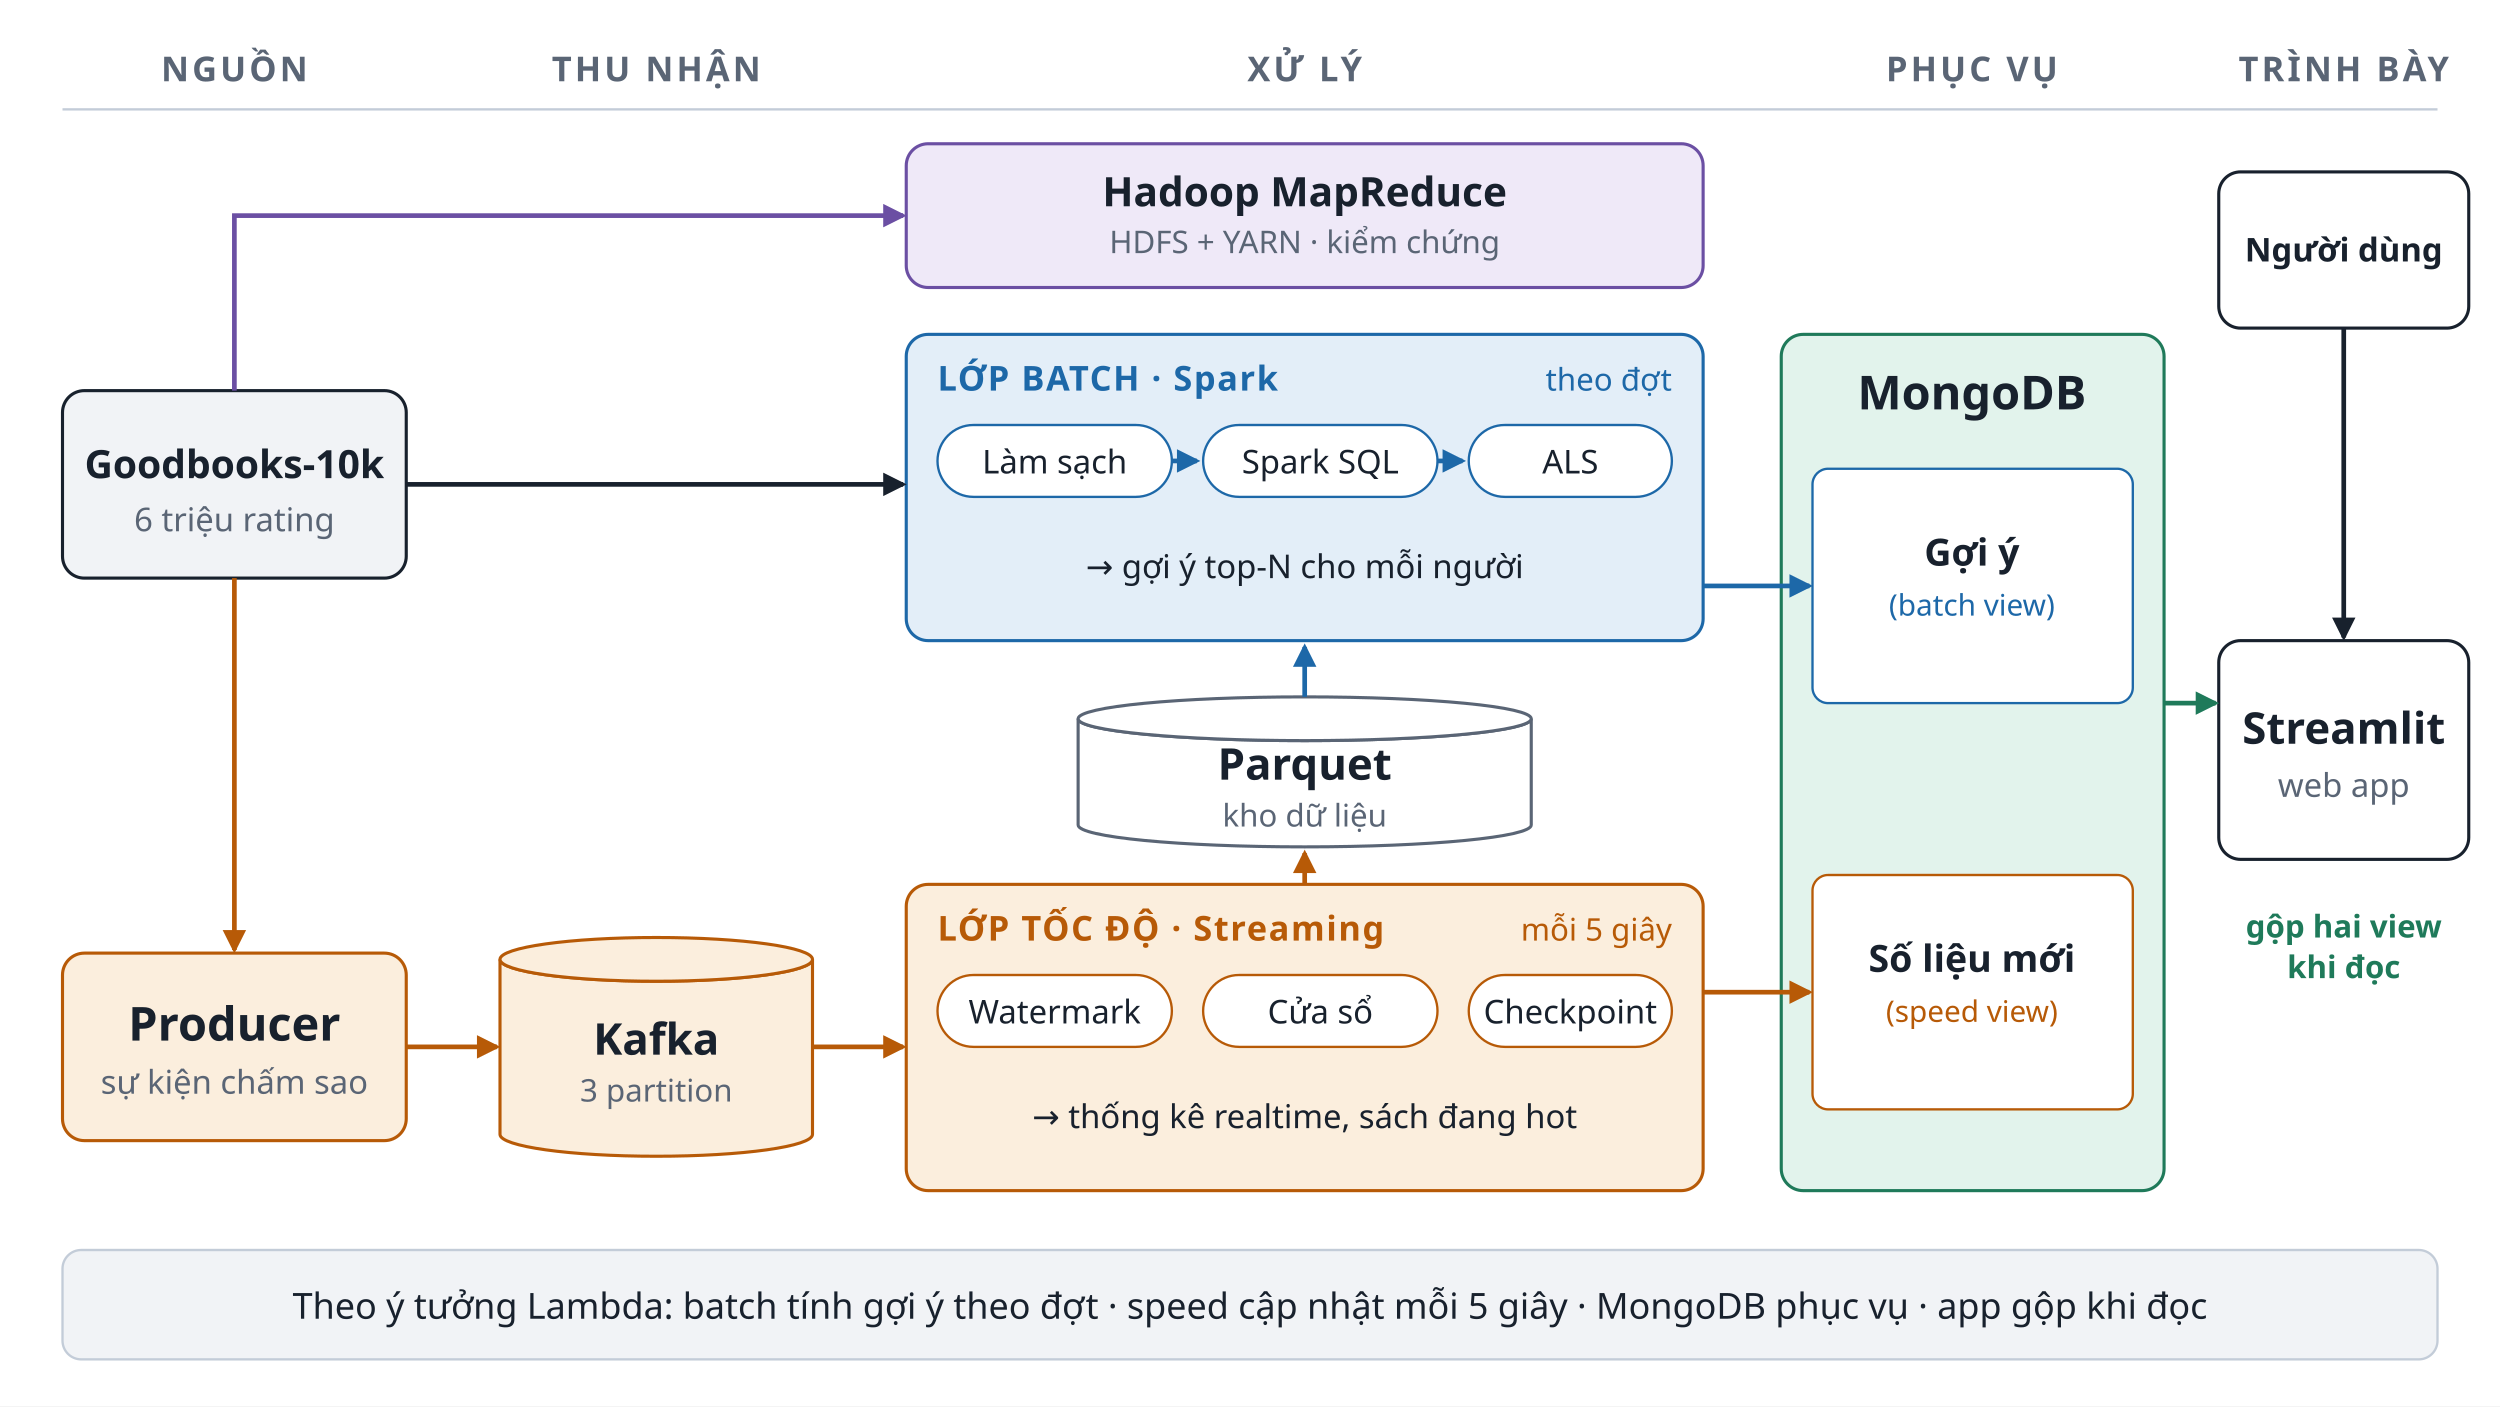
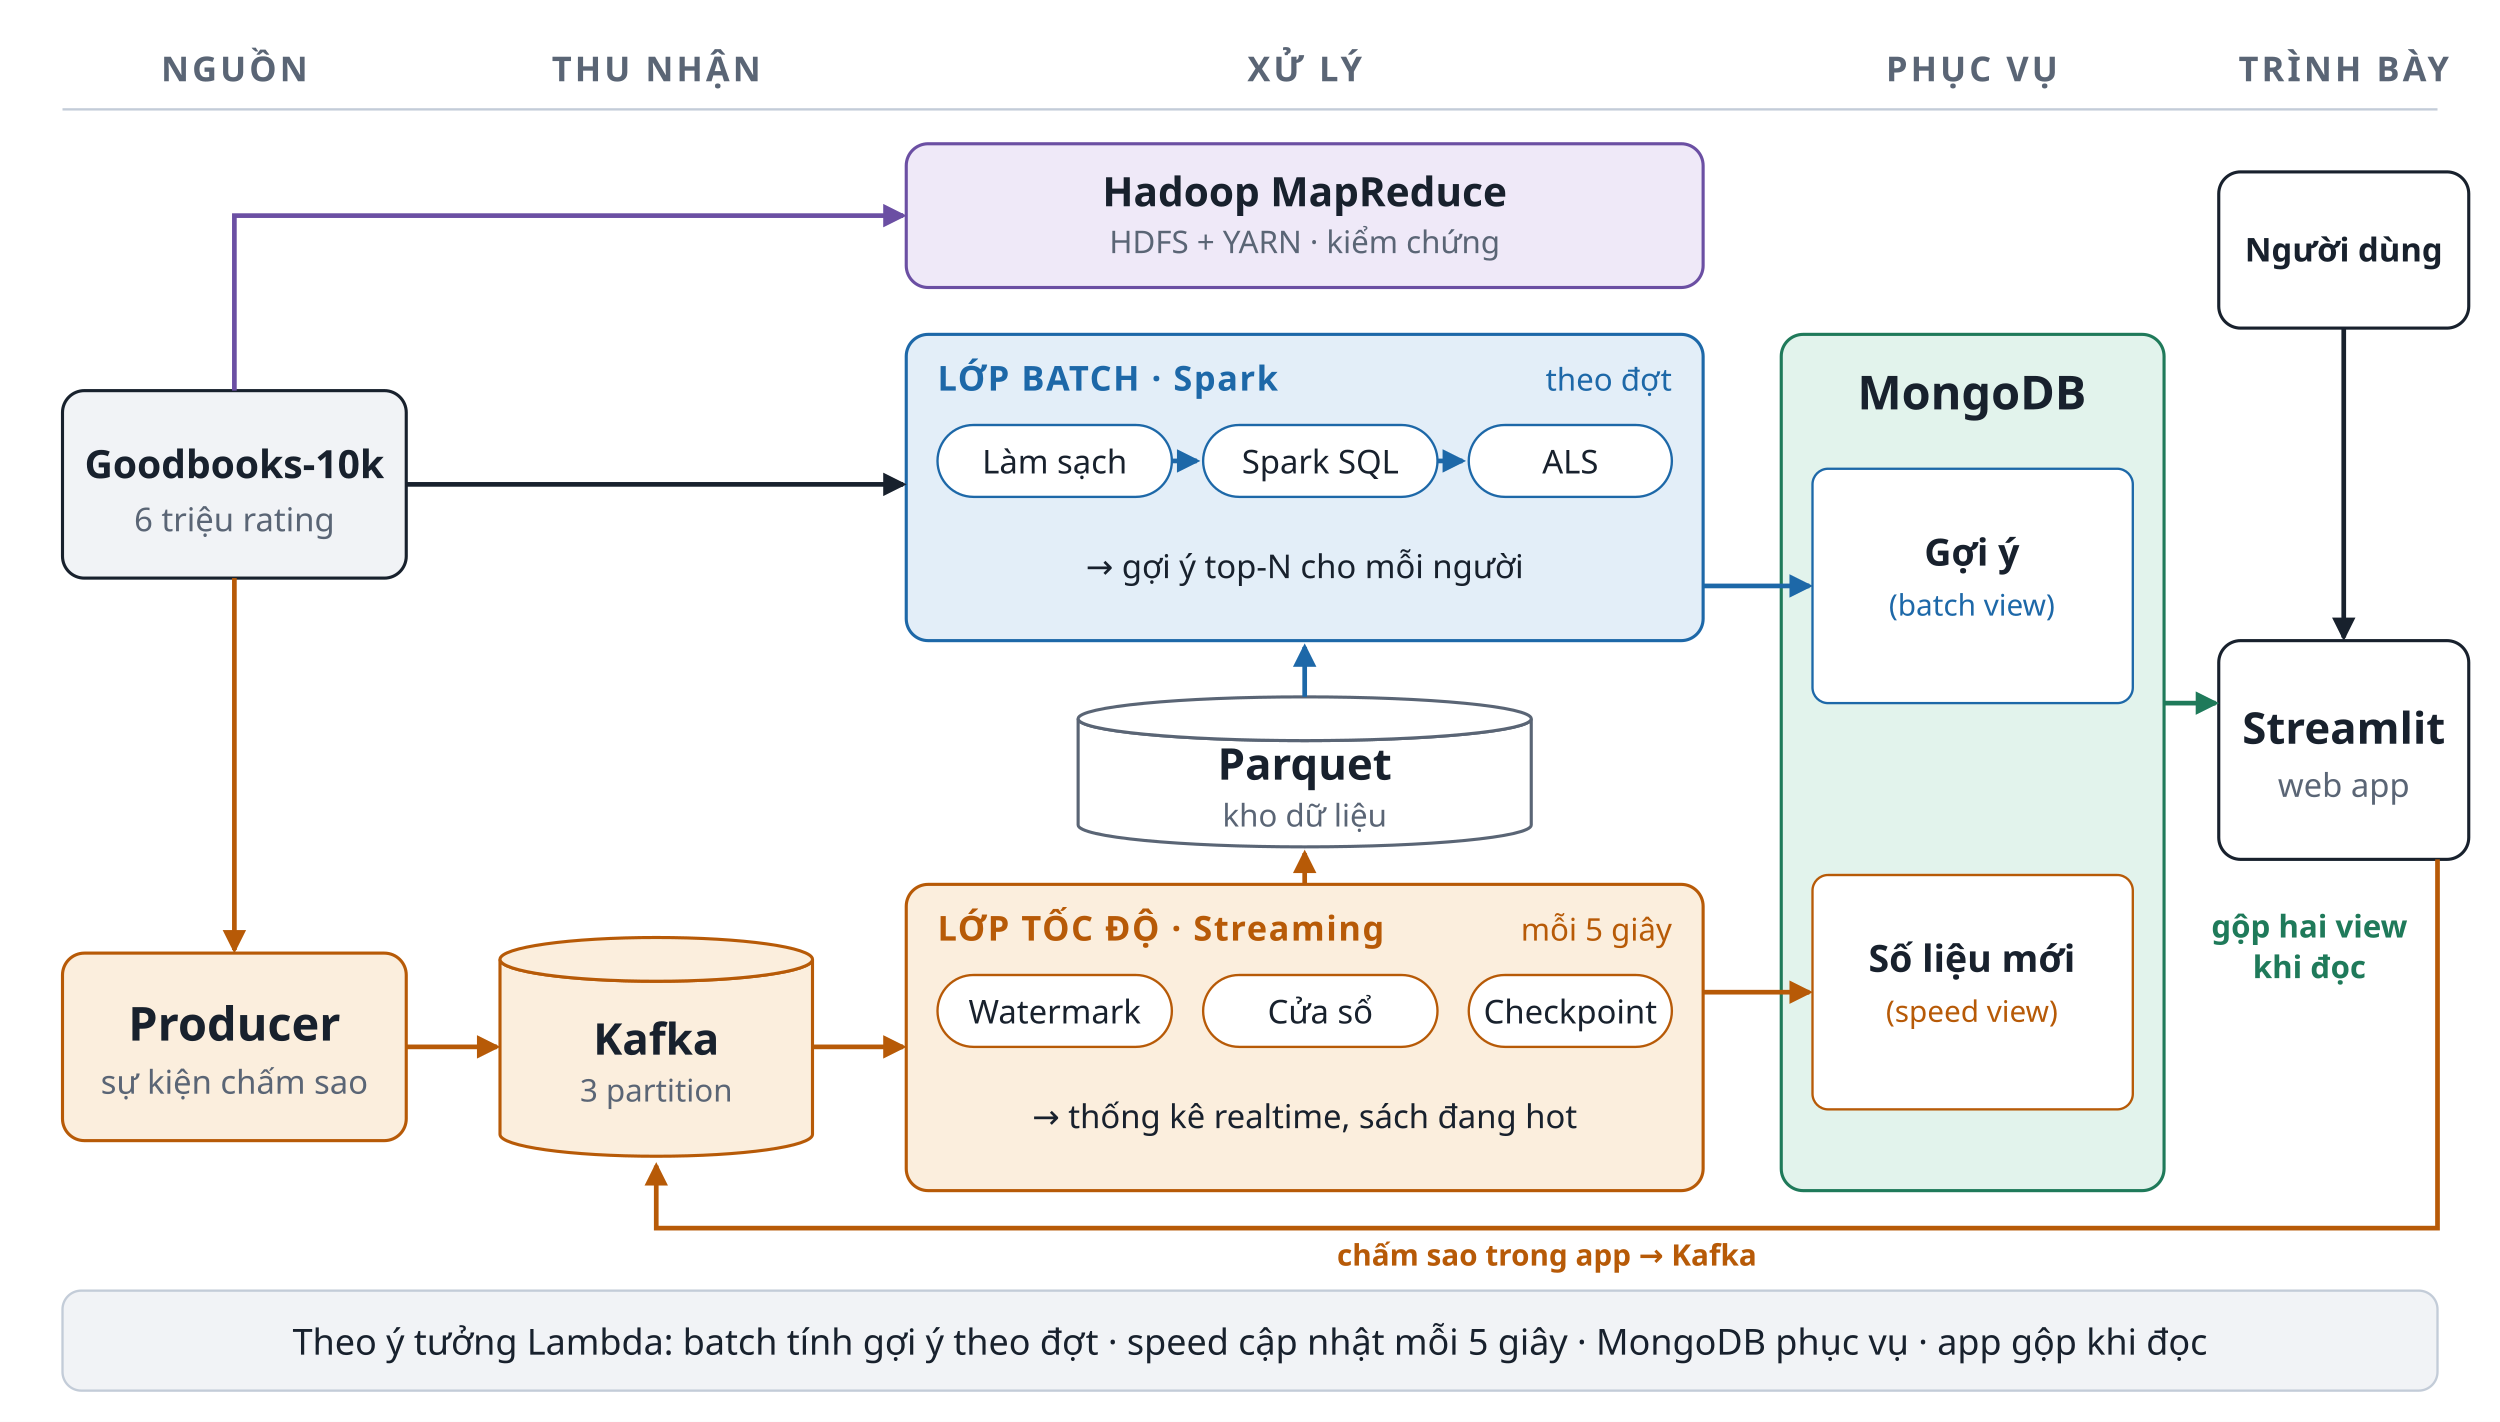
- <svg xmlns="http://www.w3.org/2000/svg" viewBox="0 0 1600 900" width="1600" height="900">
+ <svg xmlns="http://www.w3.org/2000/svg" viewBox="0 0 1600 910" width="1600" height="910">
  <defs>
    <marker id="k" viewBox="0 0 10 10" refX="8.5" refY="5" markerWidth="5" markerHeight="5" orient="auto-start-reverse">
      <path d="M0,0 L10,5 L0,10 z" fill="#18212d" />
    </marker>
    <marker id="b" viewBox="0 0 10 10" refX="8.5" refY="5" markerWidth="5" markerHeight="5" orient="auto-start-reverse">
      <path d="M0,0 L10,5 L0,10 z" fill="#1d68a8" />
    </marker>
    <marker id="o" viewBox="0 0 10 10" refX="8.5" refY="5" markerWidth="5" markerHeight="5" orient="auto-start-reverse">
      <path d="M0,0 L10,5 L0,10 z" fill="#b75a07" />
    </marker>
    <marker id="p" viewBox="0 0 10 10" refX="8.5" refY="5" markerWidth="5" markerHeight="5" orient="auto-start-reverse">
      <path d="M0,0 L10,5 L0,10 z" fill="#6b4fa3" />
    </marker>
    <marker id="g" viewBox="0 0 10 10" refX="8.5" refY="5" markerWidth="5" markerHeight="5" orient="auto-start-reverse">
      <path d="M0,0 L10,5 L0,10 z" fill="#1f7a5a" />
    </marker>
    <marker id="m" viewBox="0 0 10 10" refX="8.5" refY="5" markerWidth="5" markerHeight="5" orient="auto-start-reverse">
      <path d="M0,0 L10,5 L0,10 z" fill="#5a6575" />
    </marker>
  </defs>
-   <rect width="1600" height="900" fill="#ffffff" />
+   <rect width="1600" height="910" fill="#ffffff" />
  <text x="150" y="52" font-family="'IBM Plex Sans', 'Segoe UI', sans-serif" font-size="22" font-weight="600" fill="#5a6575" text-anchor="middle" letter-spacing="2">NGUỒN</text>
  <text x="420" y="52" font-family="'IBM Plex Sans', 'Segoe UI', sans-serif" font-size="22" font-weight="600" fill="#5a6575" text-anchor="middle" letter-spacing="2">THU NHẬN</text>
  <text x="835" y="52" font-family="'IBM Plex Sans', 'Segoe UI', sans-serif" font-size="22" font-weight="600" fill="#5a6575" text-anchor="middle" letter-spacing="2">XỬ LÝ</text>
  <text x="1262" y="52" font-family="'IBM Plex Sans', 'Segoe UI', sans-serif" font-size="22" font-weight="600" fill="#5a6575" text-anchor="middle" letter-spacing="2">PHỤC VỤ</text>
  <text x="1500" y="52" font-family="'IBM Plex Sans', 'Segoe UI', sans-serif" font-size="22" font-weight="600" fill="#5a6575" text-anchor="middle" letter-spacing="2">TRÌNH BÀY</text>
  <line x1="40" y1="70" x2="1560" y2="70" stroke="#c3ccd8" stroke-width="1.5" />
  <rect x="40" y="250" width="220" height="120" rx="14" fill="#f1f3f6" stroke="#18212d" stroke-width="2" />
  <text x="150.0" y="306.0" font-family="'IBM Plex Sans', 'Segoe UI', sans-serif" font-size="25" font-weight="600" fill="#18212d" text-anchor="middle">Goodbooks-10k</text>
  <text x="150.0" y="340.0" font-family="'IBM Plex Sans', 'Segoe UI', sans-serif" font-size="21" font-weight="400" fill="#5a6575" text-anchor="middle">6 triệu rating</text>
  <rect x="40" y="610" width="220" height="120" rx="14" fill="#fbeedd" stroke="#b75a07" stroke-width="2" />
  <text x="150.0" y="666.0" font-family="'IBM Plex Sans', 'Segoe UI', sans-serif" font-size="30" font-weight="600" fill="#18212d" text-anchor="middle">Producer</text>
  <text x="150.0" y="700.0" font-family="'IBM Plex Sans', 'Segoe UI', sans-serif" font-size="21" font-weight="400" fill="#5a6575" text-anchor="middle">sự kiện chấm sao</text>
  <path d="M320,614 a100.0,14 0 0 0 200,0 V726 a100.0,14 0 0 1 -200,0 Z" fill="#fbeedd" stroke="#b75a07" stroke-width="2" />
  <ellipse cx="420.0" cy="614" rx="100.0" ry="14" fill="#fbeedd" stroke="#b75a07" stroke-width="2" />
  <text x="420.0" y="675.0" font-family="'IBM Plex Sans', 'Segoe UI', sans-serif" font-size="28" font-weight="600" fill="#18212d" text-anchor="middle">Kafka</text>
  <text x="420.0" y="705.0" font-family="'IBM Plex Sans', 'Segoe UI', sans-serif" font-size="20" font-weight="400" fill="#5a6575" text-anchor="middle">3 partition</text>
  <rect x="580" y="92" width="510" height="92" rx="14" fill="#efe9f8" stroke="#6b4fa3" stroke-width="2" />
  <text x="835" y="132" font-family="'IBM Plex Sans', 'Segoe UI', sans-serif" font-size="26" font-weight="600" fill="#18212d" text-anchor="middle">Hadoop MapReduce</text>
  <text x="835" y="162" font-family="'IBM Plex Sans', 'Segoe UI', sans-serif" font-size="20" font-weight="400" fill="#5a6575" text-anchor="middle">HDFS + YARN · kiểm chứng</text>
  <rect x="580" y="214" width="510" height="196" rx="14" fill="#e3eef8" stroke="#1d68a8" stroke-width="2" />
  <text x="600" y="250" font-family="'IBM Plex Sans', 'Segoe UI', sans-serif" font-size="22" font-weight="700" fill="#1d68a8" text-anchor="start" letter-spacing="1">LỚP BATCH · Spark</text>
  <text x="1070" y="250" font-family="'IBM Plex Sans', 'Segoe UI', sans-serif" font-size="20" font-weight="500" fill="#1d68a8" text-anchor="end">theo đợt</text>
  <rect x="600" y="272" width="150" height="46" rx="23" fill="#ffffff" stroke="#1d68a8" stroke-width="1.5" />
  <text x="675.0" y="303" font-family="'IBM Plex Sans', 'Segoe UI', sans-serif" font-size="21" font-weight="500" fill="#18212d" text-anchor="middle">Làm sạch</text>
  <rect x="770" y="272" width="150" height="46" rx="23" fill="#ffffff" stroke="#1d68a8" stroke-width="1.5" />
  <text x="845.0" y="303" font-family="'IBM Plex Sans', 'Segoe UI', sans-serif" font-size="21" font-weight="500" fill="#18212d" text-anchor="middle">Spark SQL</text>
  <rect x="940" y="272" width="130" height="46" rx="23" fill="#ffffff" stroke="#1d68a8" stroke-width="1.5" />
  <text x="1005.0" y="303" font-family="'IBM Plex Sans', 'Segoe UI', sans-serif" font-size="21" font-weight="500" fill="#18212d" text-anchor="middle">ALS</text>
  <path d="M750,295 H766" fill="none" stroke="#1d68a8" stroke-width="3" marker-end="url(#b)" />
  <path d="M920,295 H936" fill="none" stroke="#1d68a8" stroke-width="3" marker-end="url(#b)" />
  <text x="835" y="370" font-family="'IBM Plex Sans', 'Segoe UI', sans-serif" font-size="21" font-weight="500" fill="#18212d" text-anchor="middle">→ gợi ý top-N cho mỗi người</text>
  <path d="M690,460 a145.0,14 0 0 0 290,0 V528 a145.0,14 0 0 1 -290,0 Z" fill="#ffffff" stroke="#5a6575" stroke-width="2" />
  <ellipse cx="835.0" cy="460" rx="145.0" ry="14" fill="#ffffff" stroke="#5a6575" stroke-width="2" />
  <text x="835.0" y="499.0" font-family="'IBM Plex Sans', 'Segoe UI', sans-serif" font-size="28" font-weight="600" fill="#18212d" text-anchor="middle">Parquet</text>
  <text x="835.0" y="529.0" font-family="'IBM Plex Sans', 'Segoe UI', sans-serif" font-size="20" font-weight="400" fill="#5a6575" text-anchor="middle">kho dữ liệu</text>
  <rect x="580" y="566" width="510" height="196" rx="14" fill="#fbeedd" stroke="#b75a07" stroke-width="2" />
  <text x="600" y="602" font-family="'IBM Plex Sans', 'Segoe UI', sans-serif" font-size="22" font-weight="700" fill="#b75a07" text-anchor="start" letter-spacing="1">LỚP TỐC ĐỘ · Streaming</text>
  <text x="1070" y="602" font-family="'IBM Plex Sans', 'Segoe UI', sans-serif" font-size="20" font-weight="500" fill="#b75a07" text-anchor="end">mỗi 5 giây</text>
  <rect x="600" y="624" width="150" height="46" rx="23" fill="#ffffff" stroke="#b75a07" stroke-width="1.5" />
  <text x="675.0" y="655" font-family="'IBM Plex Sans', 'Segoe UI', sans-serif" font-size="21" font-weight="500" fill="#18212d" text-anchor="middle">Watermark</text>
  <rect x="770" y="624" width="150" height="46" rx="23" fill="#ffffff" stroke="#b75a07" stroke-width="1.5" />
  <text x="845.0" y="655" font-family="'IBM Plex Sans', 'Segoe UI', sans-serif" font-size="21" font-weight="500" fill="#18212d" text-anchor="middle">Cửa sổ</text>
  <rect x="940" y="624" width="130" height="46" rx="23" fill="#ffffff" stroke="#b75a07" stroke-width="1.5" />
  <text x="1005.0" y="655" font-family="'IBM Plex Sans', 'Segoe UI', sans-serif" font-size="21" font-weight="500" fill="#18212d" text-anchor="middle">Checkpoint</text>
  <text x="835" y="722" font-family="'IBM Plex Sans', 'Segoe UI', sans-serif" font-size="21" font-weight="500" fill="#18212d" text-anchor="middle">→ thống kê realtime, sách đang hot</text>
  <rect x="1140" y="214" width="245" height="548" rx="14" fill="#e2f3ec" stroke="#1f7a5a" stroke-width="2" />
  <text x="1262" y="262" font-family="'IBM Plex Sans', 'Segoe UI', sans-serif" font-size="30" font-weight="600" fill="#18212d" text-anchor="middle">MongoDB</text>
  <rect x="1160" y="300" width="205" height="150" rx="10" fill="#ffffff" stroke="#1d68a8" stroke-width="1.5" />
  <text x="1262" y="362" font-family="'IBM Plex Sans', 'Segoe UI', sans-serif" font-size="24" font-weight="600" fill="#18212d" text-anchor="middle">Gợi ý</text>
  <text x="1262" y="394" font-family="'IBM Plex Sans', 'Segoe UI', sans-serif" font-size="19" font-weight="500" fill="#1d68a8" text-anchor="middle">(batch view)</text>
  <rect x="1160" y="560" width="205" height="150" rx="10" fill="#ffffff" stroke="#b75a07" stroke-width="1.5" />
  <text x="1262" y="622" font-family="'IBM Plex Sans', 'Segoe UI', sans-serif" font-size="24" font-weight="600" fill="#18212d" text-anchor="middle">Số liệu mới</text>
  <text x="1262" y="654" font-family="'IBM Plex Sans', 'Segoe UI', sans-serif" font-size="19" font-weight="500" fill="#b75a07" text-anchor="middle">(speed view)</text>
  <rect x="1420" y="110" width="160" height="100" rx="14" fill="#ffffff" stroke="#18212d" stroke-width="2" />
  <text x="1500.0" y="167.35" font-family="'IBM Plex Sans', 'Segoe UI', sans-serif" font-size="21" font-weight="600" fill="#18212d" text-anchor="middle">Người dùng</text>
  <rect x="1420" y="410" width="160" height="140" rx="14" fill="#ffffff" stroke="#18212d" stroke-width="2" />
  <text x="1500.0" y="476.0" font-family="'IBM Plex Sans', 'Segoe UI', sans-serif" font-size="28" font-weight="600" fill="#18212d" text-anchor="middle">Streamlit</text>
  <text x="1500.0" y="510.0" font-family="'IBM Plex Sans', 'Segoe UI', sans-serif" font-size="21" font-weight="400" fill="#5a6575" text-anchor="middle">web app</text>
  <path d="M260,310 H578" fill="none" stroke="#18212d" stroke-width="3" marker-end="url(#k)" />
  <path d="M150,250 V138 H578" fill="none" stroke="#6b4fa3" stroke-width="3" marker-end="url(#p)" />
  <path d="M150,370 V608" fill="none" stroke="#b75a07" stroke-width="3" marker-end="url(#o)" />
  <path d="M260,670 H318" fill="none" stroke="#b75a07" stroke-width="3" marker-end="url(#o)" />
  <path d="M520,670 H578" fill="none" stroke="#b75a07" stroke-width="3" marker-end="url(#o)" />
  <path d="M835,446 V414" fill="none" stroke="#1d68a8" stroke-width="3" marker-end="url(#b)" />
  <path d="M835,566 V546" fill="none" stroke="#b75a07" stroke-width="3" marker-end="url(#o)" />
  <path d="M1090,375 H1158" fill="none" stroke="#1d68a8" stroke-width="3" marker-end="url(#b)" />
  <path d="M1090,635 H1158" fill="none" stroke="#b75a07" stroke-width="3" marker-end="url(#o)" />
  <path d="M1385,450 H1418" fill="none" stroke="#1f7a5a" stroke-width="3" marker-end="url(#g)" />
  <path d="M1500,210 V408" fill="none" stroke="#18212d" stroke-width="3" marker-end="url(#k)" />
-   <text x="1500" y="600" font-family="'IBM Plex Sans', 'Segoe UI', sans-serif" font-size="20" font-weight="600" fill="#1f7a5a" text-anchor="middle">gộp hai view</text>
-   <text x="1500" y="626" font-family="'IBM Plex Sans', 'Segoe UI', sans-serif" font-size="20" font-weight="600" fill="#1f7a5a" text-anchor="middle">khi đọc</text>
-   <rect x="40" y="800" width="1520" height="70" rx="12" fill="#f1f3f6" stroke="#c3ccd8" stroke-width="1.5" />
-   <text x="800" y="844" font-family="'IBM Plex Sans', 'Segoe UI', sans-serif" font-size="23" font-weight="500" fill="#18212d" text-anchor="middle">Theo ý tưởng Lambda:  batch tính gợi ý theo đợt  ·  speed cập nhật mỗi 5 giây  ·  MongoDB phục vụ  ·  app gộp khi đọc</text>
+   <text x="1478" y="600" font-family="'IBM Plex Sans', 'Segoe UI', sans-serif" font-size="20" font-weight="600" fill="#1f7a5a" text-anchor="middle">gộp hai view</text>
+   <text x="1478" y="626" font-family="'IBM Plex Sans', 'Segoe UI', sans-serif" font-size="20" font-weight="600" fill="#1f7a5a" text-anchor="middle">khi đọc</text>
+   <path d="M1560,550 V786 H420 V746" fill="none" stroke="#b75a07" stroke-width="3" marker-end="url(#o)" />
+   <text x="990" y="810" font-family="'IBM Plex Sans', 'Segoe UI', sans-serif" font-size="19" font-weight="600" fill="#b75a07" text-anchor="middle">chấm sao trong app → Kafka</text>
+   <rect x="40" y="826" width="1520" height="64" rx="12" fill="#f1f3f6" stroke="#c3ccd8" stroke-width="1.5" />
+   <text x="800" y="867" font-family="'IBM Plex Sans', 'Segoe UI', sans-serif" font-size="23" font-weight="500" fill="#18212d" text-anchor="middle">Theo ý tưởng Lambda:  batch tính gợi ý theo đợt  ·  speed cập nhật mỗi 5 giây  ·  MongoDB phục vụ  ·  app gộp khi đọc</text>
</svg>
